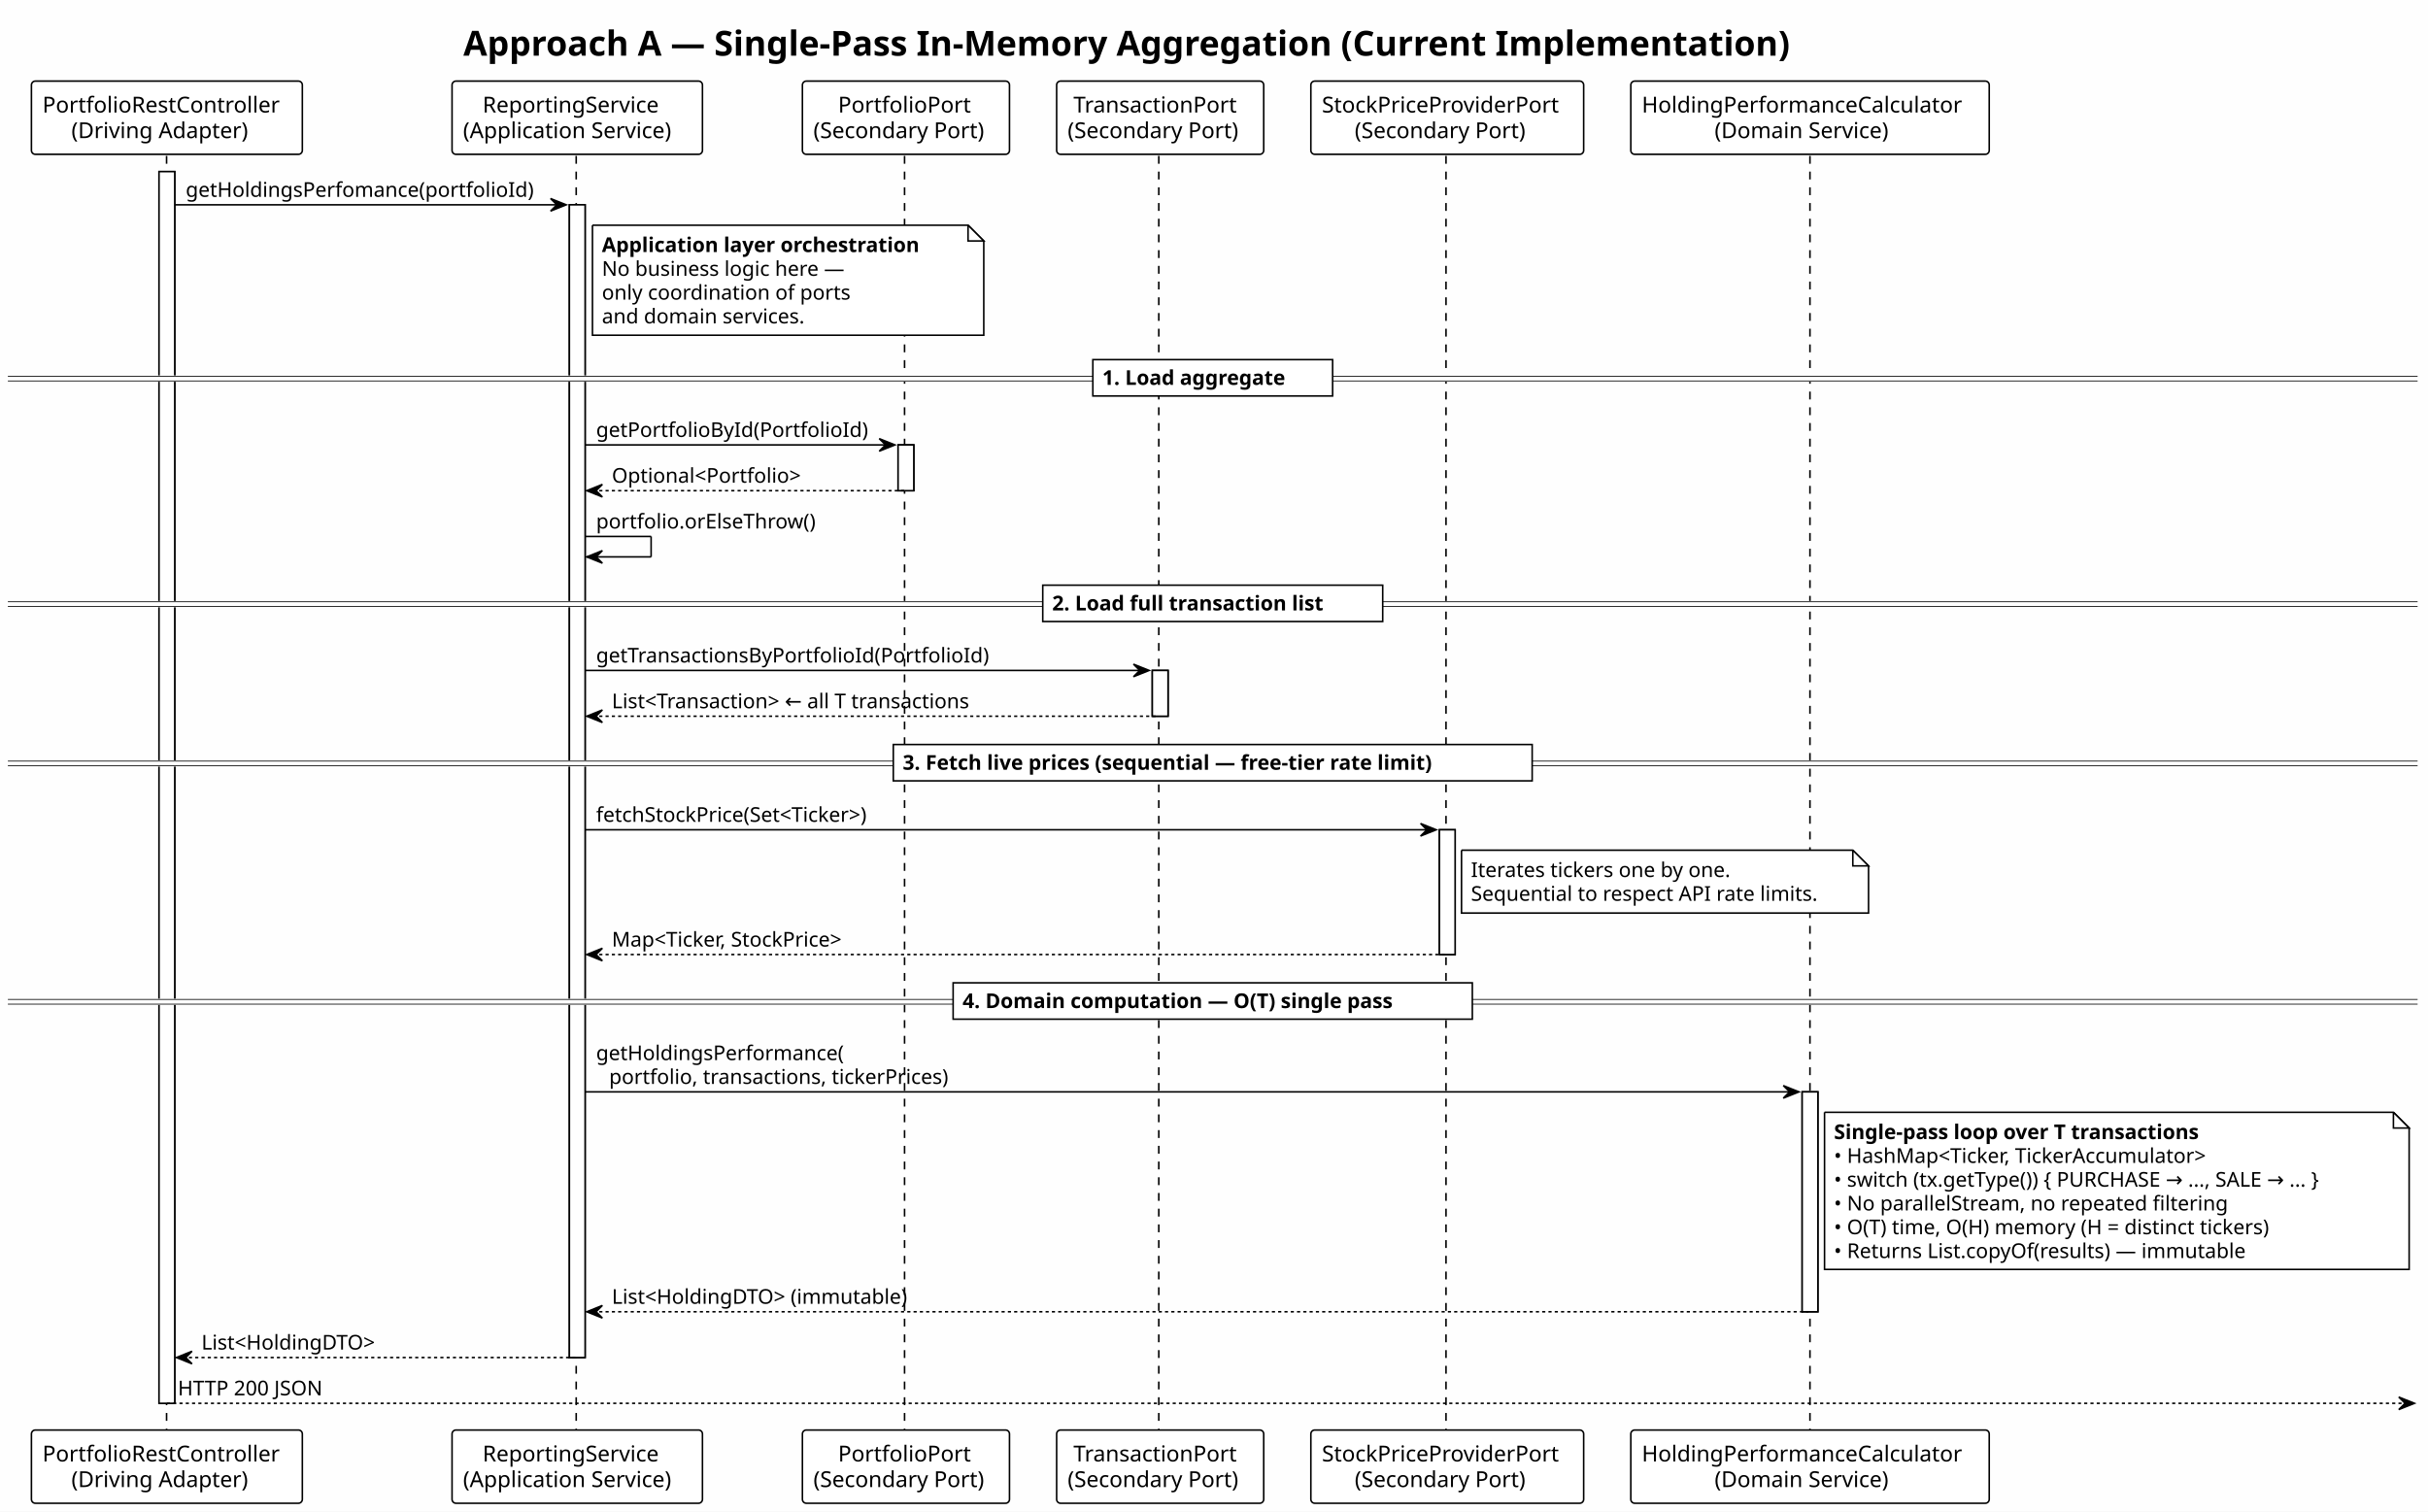
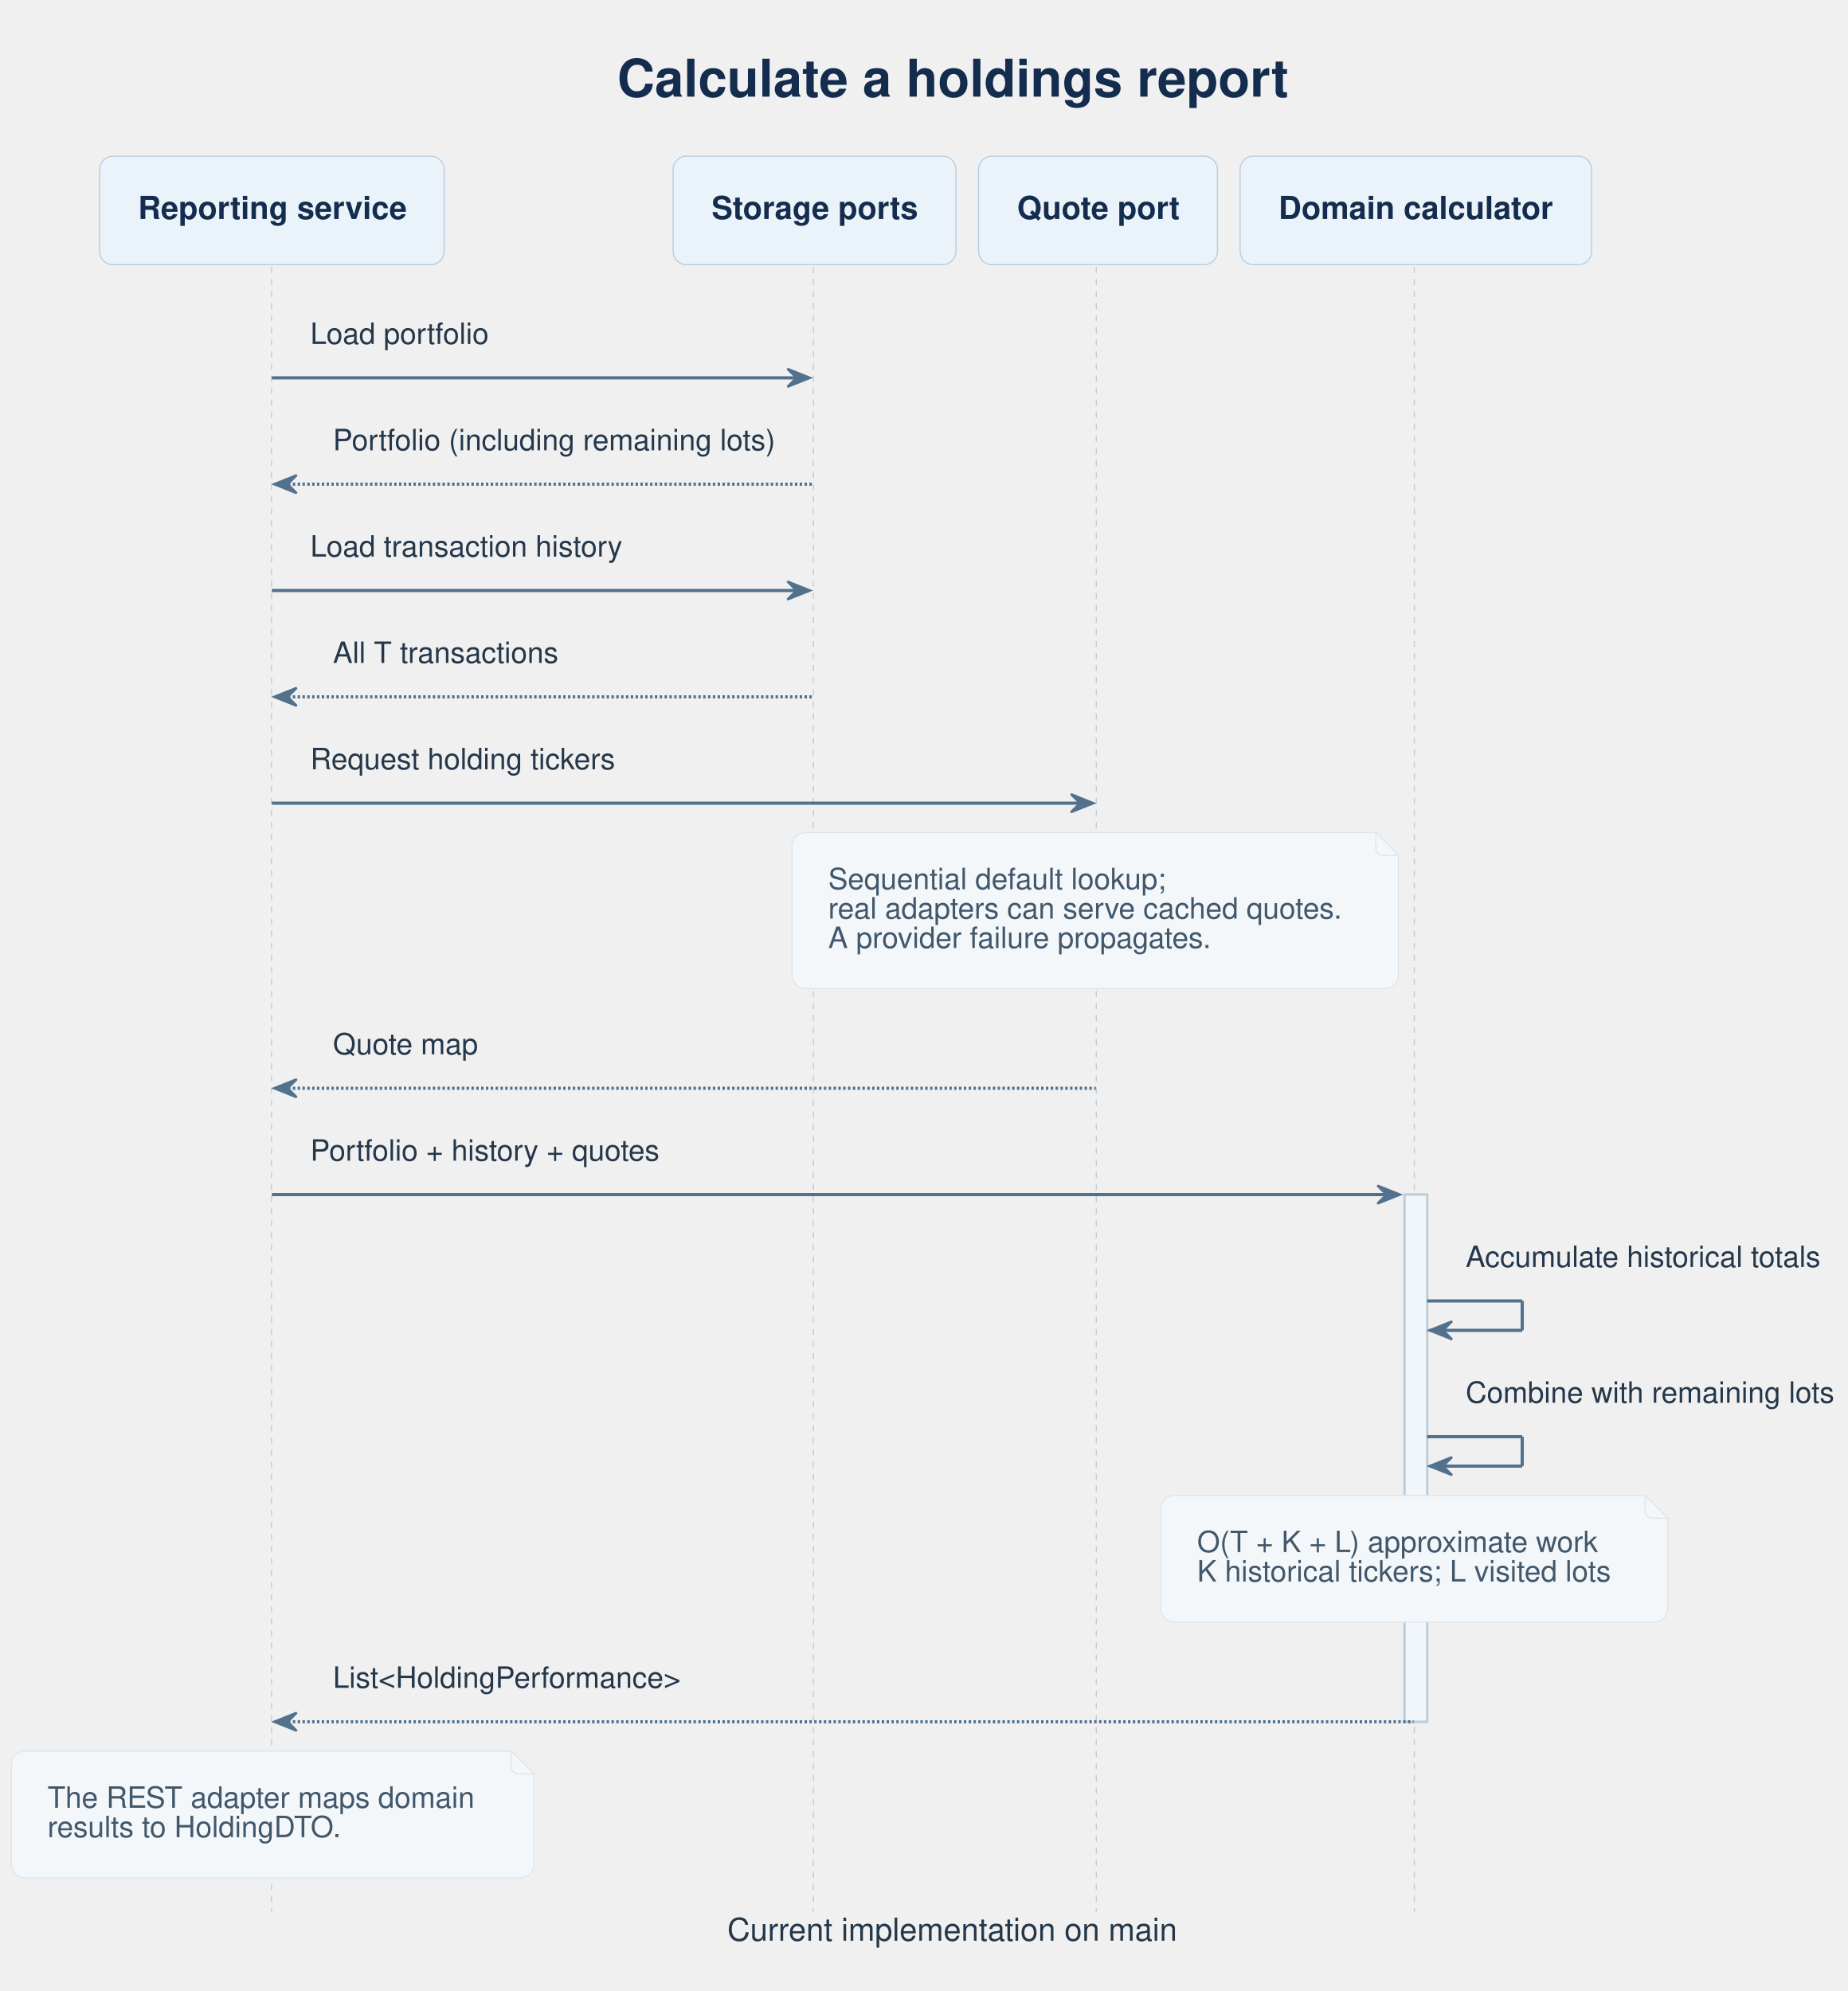
- <svg xmlns="http://www.w3.org/2000/svg" contentStyleType="text/css" data-diagram-type="SEQUENCE" height="962px" preserveAspectRatio="none" style="width:1545px;height:962px;background:#FEFEFE;" version="1.1" viewBox="0 0 1545 962" width="1545px" zoomAndPan="magnify">
+ <svg xmlns="http://www.w3.org/2000/svg" contentStyleType="text/css" data-diagram-type="SEQUENCE" height="1650px" preserveAspectRatio="none" style="width:1531px;height:1650px;background:#FFFFFF;" version="1.1" viewBox="0 0 1531 1650" width="1531.875px" zoomAndPan="magnify">
  <defs />
  <g>
-     <rect fill="#FEFEFE" height="962" style="stroke:none;stroke-width:1;" width="1545" x="0" y="0" />
-     <text fill="#000000" font-family="Verdana" font-size="22" font-weight="bold" lengthAdjust="spacing" textLength="952.703" x="294.842" y="35.421">Approach A — Single-Pass In-Memory Aggregation (Current Implementation)</text>
+     <text fill="#142D4E" font-family="Helvetica" font-size="43.125" font-weight="bold" lengthAdjust="spacing" textLength="555.929" x="511.383" y="80.082">Calculate a holdings report</text>
+     <text fill="#24374B" font-family="Helvetica" font-size="26.25" lengthAdjust="spacing" textLength="373.511" x="602.592" y="1608.338">Current implementation on main</text>
    <g>
-       <rect fill="#FFFFFF" height="783.852" style="stroke:#000000;stroke-width:1;" width="10" x="101.194" y="109.203" />
+       <rect fill="#F0F6FA" height="436.875" style="stroke:#BCCDD9;stroke-width:1.875;" width="18.75" x="1163.771" y="990" />
    </g>
    <g>
-       <rect fill="#FFFFFF" height="733.586" style="stroke:#000000;stroke-width:1;" width="10" x="362.322" y="130.336" />
+       <rect fill="#000000" fill-opacity="0" height="1363.125" width="15" x="217.745" y="221.25" />
+       <line style="stroke:#BCCDD9;stroke-width:0.938;stroke-dasharray:5.0,5.0;" x1="225" x2="225" y1="221.25" y2="1584.375" />
    </g>
    <g>
-       <rect fill="#FFFFFF" height="29.133" style="stroke:#000000;stroke-width:1;" width="10" x="571.481" y="283.133" />
+       <rect fill="#000000" fill-opacity="0" height="1363.125" width="15" x="667.394" y="221.25" />
+       <line style="stroke:#BCCDD9;stroke-width:0.938;stroke-dasharray:5.0,5.0;" x1="673.943" x2="673.943" y1="221.25" y2="1584.375" />
    </g>
    <g>
-       <rect fill="#FFFFFF" height="29.133" style="stroke:#000000;stroke-width:1;" width="10" x="733.25" y="426.664" />
+       <rect fill="#000000" fill-opacity="0" height="1363.125" width="15" x="902.293" y="221.25" />
+       <line style="stroke:#BCCDD9;stroke-width:0.938;stroke-dasharray:5.0,5.0;" x1="908.344" x2="908.344" y1="221.25" y2="1584.375" />
    </g>
    <g>
-       <rect fill="#FFFFFF" height="79.398" style="stroke:#000000;stroke-width:1;" width="10" x="915.931" y="528.062" />
+       <rect fill="#000000" fill-opacity="0" height="1363.125" width="15" x="1165.646" y="221.25" />
+       <line style="stroke:#BCCDD9;stroke-width:0.938;stroke-dasharray:5.0,5.0;" x1="1171.866" x2="1171.866" y1="221.25" y2="1584.375" />
+     </g>
+     <g class="participant participant-head" data-participant="S">
+       <rect fill="#EAF3F9" height="90" rx="11.25" ry="11.25" style="stroke:#B7CCDE;stroke-width:0.938;" width="285.491" x="82.5" y="129.375" />
+       <text fill="#142D4E" font-family="Helvetica" font-size="26.25" font-weight="bold" lengthAdjust="spacing" textLength="221.741" x="114.375" y="181.463">Reporting service</text>
+     </g>
+     <g class="participant participant-head" data-participant="D">
+       <rect fill="#EAF3F9" height="90" rx="11.25" ry="11.25" style="stroke:#B7CCDE;stroke-width:0.938;" width="234.401" x="557.693" y="129.375" />
+       <text fill="#142D4E" font-family="Helvetica" font-size="26.25" font-weight="bold" lengthAdjust="spacing" textLength="170.651" x="589.568" y="181.463">Storage ports</text>
+     </g>
+     <g class="participant participant-head" data-participant="Q">
+       <rect fill="#EAF3F9" height="90" rx="11.25" ry="11.25" style="stroke:#B7CCDE;stroke-width:0.938;" width="197.897" x="810.844" y="129.375" />
+       <text fill="#142D4E" font-family="Helvetica" font-size="26.25" font-weight="bold" lengthAdjust="spacing" textLength="134.147" x="842.719" y="181.463">Quote port</text>
+     </g>
+     <g class="participant participant-head" data-participant="C">
+       <rect fill="#EAF3F9" height="90" rx="11.25" ry="11.25" style="stroke:#B7CCDE;stroke-width:0.938;" width="291.31" x="1027.491" y="129.375" />
+       <text fill="#142D4E" font-family="Helvetica" font-size="26.25" font-weight="bold" lengthAdjust="spacing" textLength="227.56" x="1059.366" y="181.463">Domain calculator</text>
    </g>
    <g>
-       <rect fill="#FFFFFF" height="139.93" style="stroke:#000000;stroke-width:1;" width="10" x="1146.764" y="694.859" />
+       <rect fill="#F0F6FA" height="436.875" style="stroke:#BCCDD9;stroke-width:1.875;" width="18.75" x="1163.771" y="990" />
    </g>
-     <g class="participant-lifeline" data-entity-uid="part1" data-qualified-name="Controller" id="part1-lifeline">
-       <g>
-         <rect fill="#000000" fill-opacity="0" height="811.852" width="8" x="102.194" y="99.203" />
-         <line style="stroke:#000000;stroke-width:1;stroke-dasharray:5,5;" x1="106" x2="106" y1="99.203" y2="911.055" />
-       </g>
+     <g class="message" data-participant-1="S" data-participant-2="D">
+       <polygon fill="#52718D" points="652.394,305.625,671.144,313.125,652.394,320.625,659.894,313.125" style="stroke:#52718D;stroke-width:1.875;" />
+       <line style="stroke:#52718D;stroke-width:2.625;" x1="225.245" x2="663.644" y1="313.125" y2="313.125" />
+       <text fill="#24374B" font-family="Helvetica" font-size="24.375" lengthAdjust="spacing" textLength="147.714" x="257.12" y="285.019">Load portfolio</text>
    </g>
-     <g class="participant-lifeline" data-entity-uid="part2" data-qualified-name="Service" id="part2-lifeline">
-       <g>
-         <rect fill="#000000" fill-opacity="0" height="811.852" width="8" x="363.322" y="99.203" />
-         <line style="stroke:#000000;stroke-width:1;stroke-dasharray:5,5;" x1="366.652" x2="366.652" y1="99.203" y2="911.055" />
-       </g>
+     <g class="message" data-participant-1="D" data-participant-2="S">
+       <polygon fill="#52718D" points="245.87,393.75,227.12,401.25,245.87,408.75,238.37,401.25" style="stroke:#52718D;stroke-width:1.875;" />
+       <line style="stroke:#52718D;stroke-width:2.625;stroke-dasharray:2.0,2.0;" x1="234.62" x2="673.019" y1="401.25" y2="401.25" />
+       <text fill="#24374B" font-family="Helvetica" font-size="24.375" lengthAdjust="spacing" textLength="367.148" x="275.87" y="373.144">Portfolio (including remaining lots)</text>
    </g>
-     <g class="participant-lifeline" data-entity-uid="part3" data-qualified-name="PortfolioPort" id="part3-lifeline">
-       <g>
-         <rect fill="#000000" fill-opacity="0" height="811.852" width="8" x="572.481" y="99.203" />
-         <line style="stroke:#000000;stroke-width:1;stroke-dasharray:5,5;" x1="575.596" x2="575.596" y1="99.203" y2="911.055" />
-       </g>
+     <g class="message" data-participant-1="S" data-participant-2="D">
+       <polygon fill="#52718D" points="652.394,481.875,671.144,489.375,652.394,496.875,659.894,489.375" style="stroke:#52718D;stroke-width:1.875;" />
+       <line style="stroke:#52718D;stroke-width:2.625;" x1="225.245" x2="663.644" y1="489.375" y2="489.375" />
+       <text fill="#24374B" font-family="Helvetica" font-size="24.375" lengthAdjust="spacing" textLength="258.794" x="257.12" y="461.269">Load transaction history</text>
    </g>
-     <g class="participant-lifeline" data-entity-uid="part4" data-qualified-name="TransactionPort" id="part4-lifeline">
-       <g>
-         <rect fill="#000000" fill-opacity="0" height="811.852" width="8" x="734.25" y="99.203" />
-         <line style="stroke:#000000;stroke-width:1;stroke-dasharray:5,5;" x1="737.366" x2="737.366" y1="99.203" y2="911.055" />
-       </g>
+     <g class="message" data-participant-1="D" data-participant-2="S">
+       <polygon fill="#52718D" points="245.87,570,227.12,577.5,245.87,585,238.37,577.5" style="stroke:#52718D;stroke-width:1.875;" />
+       <line style="stroke:#52718D;stroke-width:2.625;stroke-dasharray:2.0,2.0;" x1="234.62" x2="673.019" y1="577.5" y2="577.5" />
+       <text fill="#24374B" font-family="Helvetica" font-size="24.375" lengthAdjust="spacing" textLength="186.942" x="275.87" y="549.394">All T transactions</text>
    </g>
-     <g class="participant-lifeline" data-entity-uid="part5" data-qualified-name="PricePort" id="part5-lifeline">
-       <g>
-         <rect fill="#000000" fill-opacity="0" height="811.852" width="8" x="916.931" y="99.203" />
-         <line style="stroke:#000000;stroke-width:1;stroke-dasharray:5,5;" x1="920.135" x2="920.135" y1="99.203" y2="911.055" />
-       </g>
+     <g class="message" data-participant-1="S" data-participant-2="Q">
+       <polygon fill="#52718D" points="887.293,658.125,906.043,665.625,887.293,673.125,894.793,665.625" style="stroke:#52718D;stroke-width:1.875;" />
+       <line style="stroke:#52718D;stroke-width:2.625;" x1="225.245" x2="898.543" y1="665.625" y2="665.625" />
+       <text fill="#24374B" font-family="Helvetica" font-size="24.375" lengthAdjust="spacing" textLength="253.367" x="257.12" y="637.519">Request holding tickers</text>
    </g>
-     <g class="participant-lifeline" data-entity-uid="part6" data-qualified-name="Calculator" id="part6-lifeline">
-       <g>
-         <rect fill="#000000" fill-opacity="0" height="811.852" width="8" x="1147.764" y="99.203" />
-         <line style="stroke:#000000;stroke-width:1;stroke-dasharray:5,5;" x1="1151.727" x2="1151.727" y1="99.203" y2="911.055" />
-       </g>
+     <path d="M656.25,701.25 L656.25,808.125 A11.25,11.25 0 0 0 667.5,819.375 L1147.5,819.375 A11.25,11.25 0 0 0 1158.75,808.125 L1158.75,708.75 L1140,690 L667.5,690 A11.25,11.25 0 0 0 656.25,701.25" fill="#F3F7FA" style="stroke:#DCE5ED;stroke-width:0.938;" />
+     <path d="M1140,690 L1140,703.125 A5.625,5.625 0 0 0 1145.625,708.75 L1158.75,708.75 L1140,690" fill="#F3F7FA" style="stroke:#DCE5ED;stroke-width:0.938;" />
+     <text fill="#41576B" font-family="Helvetica" font-size="24.375" lengthAdjust="spacing" textLength="280.527" x="686.25" y="736.894">Sequential default lookup;</text>
+     <text fill="#41576B" font-family="Helvetica" font-size="24.375" lengthAdjust="spacing" textLength="426.824" x="686.25" y="761.269">real adapters can serve cached quotes.</text>
+     <text fill="#41576B" font-family="Helvetica" font-size="24.375" lengthAdjust="spacing" textLength="319.767" x="686.25" y="785.644">A provider failure propagates.</text>
+     <g class="message" data-participant-1="Q" data-participant-2="S">
+       <polygon fill="#52718D" points="245.87,894.375,227.12,901.875,245.87,909.375,238.37,901.875" style="stroke:#52718D;stroke-width:1.875;" />
+       <line style="stroke:#52718D;stroke-width:2.625;stroke-dasharray:2.0,2.0;" x1="234.62" x2="907.918" y1="901.875" y2="901.875" />
+       <text fill="#24374B" font-family="Helvetica" font-size="24.375" lengthAdjust="spacing" textLength="120.59" x="275.87" y="873.769">Quote map</text>
    </g>
-     <g class="participant participant-head" data-entity-uid="part1" data-qualified-name="Controller" id="part1-head">
-       <rect fill="#FFFFFF" height="46.594" rx="2.5" ry="2.5" style="stroke:#000000;stroke-width:1;" width="172.389" x="20" y="51.609" />
-       <text fill="#000000" font-family="Verdana" font-size="14" lengthAdjust="spacing" textLength="158.389" x="27" y="71.605">PortfolioRestController</text>
-       <text fill="#000000" font-family="Verdana" font-size="14" lengthAdjust="spacing" textLength="121.522" x="45.433" y="87.901">(Driving Adapter)</text>
+     <g class="message" data-participant-1="S" data-participant-2="C">
+       <polygon fill="#52718D" points="1141.271,982.5,1160.021,990,1141.271,997.5,1148.771,990" style="stroke:#52718D;stroke-width:1.875;" />
+       <line style="stroke:#52718D;stroke-width:2.625;" x1="225.245" x2="1152.521" y1="990" y2="990" />
+       <text fill="#24374B" font-family="Helvetica" font-size="24.375" lengthAdjust="spacing" textLength="289.953" x="257.12" y="961.894">Portfolio + history + quotes</text>
    </g>
-     <g class="participant participant-tail" data-entity-uid="part1" data-qualified-name="Controller" id="part1-tail">
-       <rect fill="#FFFFFF" height="46.594" rx="2.5" ry="2.5" style="stroke:#000000;stroke-width:1;" width="172.389" x="20" y="910.055" />
-       <text fill="#000000" font-family="Verdana" font-size="14" lengthAdjust="spacing" textLength="158.389" x="27" y="930.05">PortfolioRestController</text>
-       <text fill="#000000" font-family="Verdana" font-size="14" lengthAdjust="spacing" textLength="121.522" x="45.433" y="946.347">(Driving Adapter)</text>
+     <g class="message" data-participant-1="C" data-participant-2="C">
+       <line style="stroke:#52718D;stroke-width:2.625;" x1="1182.521" x2="1261.271" y1="1078.125" y2="1078.125" />
+       <line style="stroke:#52718D;stroke-width:2.625;" x1="1261.271" x2="1261.271" y1="1078.125" y2="1102.5" />
+       <line style="stroke:#52718D;stroke-width:2.625;" x1="1184.396" x2="1261.271" y1="1102.5" y2="1102.5" />
+       <polygon fill="#52718D" points="1203.146,1095,1184.396,1102.5,1203.146,1110,1195.646,1102.5" style="stroke:#52718D;stroke-width:1.875;" />
+       <text fill="#24374B" font-family="Helvetica" font-size="24.375" lengthAdjust="spacing" textLength="295.333" x="1214.396" y="1050.019">Accumulate historical totals</text>
    </g>
-     <g class="participant participant-head" data-entity-uid="part2" data-qualified-name="Service" id="part2-head">
-       <rect fill="#FFFFFF" height="46.594" rx="2.5" ry="2.5" style="stroke:#000000;stroke-width:1;" width="159.339" x="287.652" y="51.609" />
-       <text fill="#000000" font-family="Verdana" font-size="14" lengthAdjust="spacing" textLength="120.429" x="307.107" y="71.605">ReportingService</text>
-       <text fill="#000000" font-family="Verdana" font-size="14" lengthAdjust="spacing" textLength="145.339" x="294.652" y="87.901">(Application Service)</text>
+     <g class="message" data-participant-1="C" data-participant-2="C">
+       <line style="stroke:#52718D;stroke-width:2.625;" x1="1182.521" x2="1261.271" y1="1190.625" y2="1190.625" />
+       <line style="stroke:#52718D;stroke-width:2.625;" x1="1261.271" x2="1261.271" y1="1190.625" y2="1215" />
+       <line style="stroke:#52718D;stroke-width:2.625;" x1="1184.396" x2="1261.271" y1="1215" y2="1215" />
+       <polygon fill="#52718D" points="1203.146,1207.5,1184.396,1215,1203.146,1222.5,1195.646,1215" style="stroke:#52718D;stroke-width:1.875;" />
+       <text fill="#24374B" font-family="Helvetica" font-size="24.375" lengthAdjust="spacing" textLength="306.175" x="1214.396" y="1162.519">Combine with remaining lots</text>
    </g>
-     <g class="participant participant-tail" data-entity-uid="part2" data-qualified-name="Service" id="part2-tail">
-       <rect fill="#FFFFFF" height="46.594" rx="2.5" ry="2.5" style="stroke:#000000;stroke-width:1;" width="159.339" x="287.652" y="910.055" />
-       <text fill="#000000" font-family="Verdana" font-size="14" lengthAdjust="spacing" textLength="120.429" x="307.107" y="930.05">ReportingService</text>
-       <text fill="#000000" font-family="Verdana" font-size="14" lengthAdjust="spacing" textLength="145.339" x="294.652" y="946.347">(Application Service)</text>
+     <path d="M961.875,1250.625 L961.875,1333.125 A11.25,11.25 0 0 0 973.125,1344.375 L1370.625,1344.375 A11.25,11.25 0 0 0 1381.875,1333.125 L1381.875,1258.125 L1363.125,1239.375 L973.125,1239.375 A11.25,11.25 0 0 0 961.875,1250.625" fill="#F3F7FA" style="stroke:#DCE5ED;stroke-width:0.938;" />
+     <path d="M1363.125,1239.375 L1363.125,1252.5 A5.625,5.625 0 0 0 1368.75,1258.125 L1381.875,1258.125 L1363.125,1239.375" fill="#F3F7FA" style="stroke:#DCE5ED;stroke-width:0.938;" />
+     <text fill="#41576B" font-family="Helvetica" font-size="24.375" lengthAdjust="spacing" textLength="334.597" x="991.875" y="1286.269">O(T + K + L) approximate work</text>
+     <text fill="#41576B" font-family="Helvetica" font-size="24.375" lengthAdjust="spacing" textLength="344.071" x="991.875" y="1310.644">K historical tickers; L visited lots</text>
+     <g class="message" data-participant-1="C" data-participant-2="S">
+       <polygon fill="#52718D" points="245.87,1419.375,227.12,1426.875,245.87,1434.375,238.37,1426.875" style="stroke:#52718D;stroke-width:1.875;" />
+       <line style="stroke:#52718D;stroke-width:2.625;stroke-dasharray:2.0,2.0;" x1="234.62" x2="1171.271" y1="1426.875" y2="1426.875" />
+       <text fill="#24374B" font-family="Helvetica" font-size="24.375" lengthAdjust="spacing" textLength="288.596" x="275.87" y="1398.769">List&lt;HoldingPerformance&gt;</text>
    </g>
-     <g class="participant participant-head" data-entity-uid="part3" data-qualified-name="PortfolioPort" id="part3-head">
-       <rect fill="#FFFFFF" height="46.594" rx="2.5" ry="2.5" style="stroke:#000000;stroke-width:1;" width="131.769" x="510.596" y="51.609" />
-       <text fill="#000000" font-family="Verdana" font-size="14" lengthAdjust="spacing" textLength="86.345" x="533.309" y="71.605">PortfolioPort</text>
-       <text fill="#000000" font-family="Verdana" font-size="14" lengthAdjust="spacing" textLength="117.769" x="517.596" y="87.901">(Secondary Port)</text>
-     </g>
-     <g class="participant participant-tail" data-entity-uid="part3" data-qualified-name="PortfolioPort" id="part3-tail">
-       <rect fill="#FFFFFF" height="46.594" rx="2.5" ry="2.5" style="stroke:#000000;stroke-width:1;" width="131.769" x="510.596" y="910.055" />
-       <text fill="#000000" font-family="Verdana" font-size="14" lengthAdjust="spacing" textLength="86.345" x="533.309" y="930.05">PortfolioPort</text>
-       <text fill="#000000" font-family="Verdana" font-size="14" lengthAdjust="spacing" textLength="117.769" x="517.596" y="946.347">(Secondary Port)</text>
-     </g>
-     <g class="participant participant-head" data-entity-uid="part4" data-qualified-name="TransactionPort" id="part4-head">
-       <rect fill="#FFFFFF" height="46.594" rx="2.5" ry="2.5" style="stroke:#000000;stroke-width:1;" width="131.769" x="672.366" y="51.609" />
-       <text fill="#000000" font-family="Verdana" font-size="14" lengthAdjust="spacing" textLength="110.4" x="683.05" y="71.605">TransactionPort</text>
-       <text fill="#000000" font-family="Verdana" font-size="14" lengthAdjust="spacing" textLength="117.769" x="679.366" y="87.901">(Secondary Port)</text>
-     </g>
-     <g class="participant participant-tail" data-entity-uid="part4" data-qualified-name="TransactionPort" id="part4-tail">
-       <rect fill="#FFFFFF" height="46.594" rx="2.5" ry="2.5" style="stroke:#000000;stroke-width:1;" width="131.769" x="672.366" y="910.055" />
-       <text fill="#000000" font-family="Verdana" font-size="14" lengthAdjust="spacing" textLength="110.4" x="683.05" y="930.05">TransactionPort</text>
-       <text fill="#000000" font-family="Verdana" font-size="14" lengthAdjust="spacing" textLength="117.769" x="679.366" y="946.347">(Secondary Port)</text>
-     </g>
-     <g class="participant participant-head" data-entity-uid="part5" data-qualified-name="PricePort" id="part5-head">
-       <rect fill="#FFFFFF" height="46.594" rx="2.5" ry="2.5" style="stroke:#000000;stroke-width:1;" width="173.592" x="834.135" y="51.609" />
-       <text fill="#000000" font-family="Verdana" font-size="14" lengthAdjust="spacing" textLength="159.592" x="841.135" y="71.605">StockPriceProviderPort</text>
-       <text fill="#000000" font-family="Verdana" font-size="14" lengthAdjust="spacing" textLength="117.769" x="862.046" y="87.901">(Secondary Port)</text>
-     </g>
-     <g class="participant participant-tail" data-entity-uid="part5" data-qualified-name="PricePort" id="part5-tail">
-       <rect fill="#FFFFFF" height="46.594" rx="2.5" ry="2.5" style="stroke:#000000;stroke-width:1;" width="173.592" x="834.135" y="910.055" />
-       <text fill="#000000" font-family="Verdana" font-size="14" lengthAdjust="spacing" textLength="159.592" x="841.135" y="930.05">StockPriceProviderPort</text>
-       <text fill="#000000" font-family="Verdana" font-size="14" lengthAdjust="spacing" textLength="117.769" x="862.046" y="946.347">(Secondary Port)</text>
-     </g>
-     <g class="participant participant-head" data-entity-uid="part6" data-qualified-name="Calculator" id="part6-head">
-       <rect fill="#FFFFFF" height="46.594" rx="2.5" ry="2.5" style="stroke:#000000;stroke-width:1;" width="228.074" x="1037.727" y="51.609" />
-       <text fill="#000000" font-family="Verdana" font-size="14" lengthAdjust="spacing" textLength="214.074" x="1044.727" y="71.605">HoldingPerformanceCalculator</text>
-       <text fill="#000000" font-family="Verdana" font-size="14" lengthAdjust="spacing" textLength="121.44" x="1091.044" y="87.901">(Domain Service)</text>
-     </g>
-     <g class="participant participant-tail" data-entity-uid="part6" data-qualified-name="Calculator" id="part6-tail">
-       <rect fill="#FFFFFF" height="46.594" rx="2.5" ry="2.5" style="stroke:#000000;stroke-width:1;" width="228.074" x="1037.727" y="910.055" />
-       <text fill="#000000" font-family="Verdana" font-size="14" lengthAdjust="spacing" textLength="214.074" x="1044.727" y="930.05">HoldingPerformanceCalculator</text>
-       <text fill="#000000" font-family="Verdana" font-size="14" lengthAdjust="spacing" textLength="121.44" x="1091.044" y="946.347">(Domain Service)</text>
-     </g>
-     <g>
-       <rect fill="#FFFFFF" height="783.852" style="stroke:#000000;stroke-width:1;" width="10" x="101.194" y="109.203" />
-     </g>
-     <g>
-       <rect fill="#FFFFFF" height="733.586" style="stroke:#000000;stroke-width:1;" width="10" x="362.322" y="130.336" />
-     </g>
-     <g>
-       <rect fill="#FFFFFF" height="29.133" style="stroke:#000000;stroke-width:1;" width="10" x="571.481" y="283.133" />
-     </g>
-     <g>
-       <rect fill="#FFFFFF" height="29.133" style="stroke:#000000;stroke-width:1;" width="10" x="733.25" y="426.664" />
-     </g>
-     <g>
-       <rect fill="#FFFFFF" height="79.398" style="stroke:#000000;stroke-width:1;" width="10" x="915.931" y="528.062" />
-     </g>
-     <g>
-       <rect fill="#FFFFFF" height="139.93" style="stroke:#000000;stroke-width:1;" width="10" x="1146.764" y="694.859" />
-     </g>
-     <g class="message" data-entity-1="part1" data-entity-2="part2" id="msg1">
-       <polygon fill="#000000" points="350.322,126.336,360.322,130.336,350.322,134.336,354.322,130.336" style="stroke:#000000;stroke-width:1;" />
-       <line style="stroke:#000000;stroke-width:1;" x1="111.194" x2="356.322" y1="130.336" y2="130.336" />
-       <text fill="#000000" font-family="Verdana" font-size="13" lengthAdjust="spacing" textLength="232.127" x="118.194" y="125.27">getHoldingsPerfomance(portfolioId)</text>
-     </g>
-     <path d="M377,143.336 L377,213.336 L626,213.336 L626,153.336 L616,143.336 L377,143.336" fill="#FFFFFF" style="stroke:#000000;stroke-width:1;" />
-     <path d="M616,143.336 L616,153.336 L626,153.336 L616,143.336" fill="#FFFFFF" style="stroke:#000000;stroke-width:1;" />
-     <text fill="#000000" font-family="Verdana" font-size="13" font-weight="bold" lengthAdjust="spacing" textLength="228.014" x="383" y="160.403">Application layer orchestration</text>
-     <text fill="#000000" font-family="Verdana" font-size="13" lengthAdjust="spacing" textLength="164.023" x="383" y="175.536">No business logic here —</text>
-     <text fill="#000000" font-family="Verdana" font-size="13" lengthAdjust="spacing" textLength="167.216" x="383" y="190.668">only coordination of ports</text>
-     <text fill="#000000" font-family="Verdana" font-size="13" lengthAdjust="spacing" textLength="138.88" x="383" y="205.801">and domain services.</text>
-     <rect fill="#FFFFFF" height="3" style="stroke:#FFFFFF;stroke-width:1;" width="1533.387" x="5" y="239.434" />
-     <line style="stroke:#000000;stroke-width:0.5;" x1="5" x2="1538.387" y1="239.434" y2="239.434" />
-     <line style="stroke:#000000;stroke-width:0.5;" x1="5" x2="1538.387" y1="242.434" y2="242.434" />
-     <rect fill="#FFFFFF" height="23.133" style="stroke:#000000;stroke-width:1;" width="152.576" x="695.406" y="228.867" />
-     <text fill="#000000" font-family="Verdana" font-size="13" font-weight="bold" lengthAdjust="spacing" textLength="134.05" x="701.406" y="244.934">1. Load aggregate</text>
-     <g class="message" data-entity-1="part2" data-entity-2="part3" id="msg2">
-       <polygon fill="#000000" points="559.481,279.133,569.481,283.133,559.481,287.133,563.481,283.133" style="stroke:#000000;stroke-width:1;" />
-       <line style="stroke:#000000;stroke-width:1;" x1="372.322" x2="565.481" y1="283.133" y2="283.133" />
-       <text fill="#000000" font-family="Verdana" font-size="13" lengthAdjust="spacing" textLength="180.159" x="379.322" y="278.067">getPortfolioById(PortfolioId)</text>
-     </g>
-     <g class="message" data-entity-1="part3" data-entity-2="part2" id="msg3">
-       <polygon fill="#000000" points="383.322,308.266,373.322,312.266,383.322,316.266,379.322,312.266" style="stroke:#000000;stroke-width:1;" />
-       <line style="stroke:#000000;stroke-width:1;stroke-dasharray:2,2;" x1="377.322" x2="575.481" y1="312.266" y2="312.266" />
-       <text fill="#000000" font-family="Verdana" font-size="13" lengthAdjust="spacing" textLength="130.692" x="389.322" y="307.2">Optional&lt;Portfolio&gt;</text>
-     </g>
-     <g class="message" data-entity-1="part2" data-entity-2="part2" id="msg4">
-       <line style="stroke:#000000;stroke-width:1;" x1="372.322" x2="414.322" y1="341.398" y2="341.398" />
-       <line style="stroke:#000000;stroke-width:1;" x1="414.322" x2="414.322" y1="341.398" y2="354.398" />
-       <line style="stroke:#000000;stroke-width:1;" x1="373.322" x2="414.322" y1="354.398" y2="354.398" />
-       <polygon fill="#000000" points="383.322,350.398,373.322,354.398,383.322,358.398,379.322,354.398" style="stroke:#000000;stroke-width:1;" />
-       <text fill="#000000" font-family="Verdana" font-size="13" lengthAdjust="spacing" textLength="148.637" x="379.322" y="336.332">portfolio.orElseThrow()</text>
-     </g>
-     <rect fill="#FFFFFF" height="3" style="stroke:#FFFFFF;stroke-width:1;" width="1533.387" x="5" y="382.965" />
-     <line style="stroke:#000000;stroke-width:0.5;" x1="5" x2="1538.387" y1="382.965" y2="382.965" />
-     <line style="stroke:#000000;stroke-width:0.5;" x1="5" x2="1538.387" y1="385.965" y2="385.965" />
-     <rect fill="#FFFFFF" height="23.133" style="stroke:#000000;stroke-width:1;" width="216.319" x="663.534" y="372.398" />
-     <text fill="#000000" font-family="Verdana" font-size="13" font-weight="bold" lengthAdjust="spacing" textLength="197.793" x="669.534" y="388.465">2. Load full transaction list</text>
-     <g class="message" data-entity-1="part2" data-entity-2="part4" id="msg5">
-       <polygon fill="#000000" points="721.25,422.664,731.25,426.664,721.25,430.664,725.25,426.664" style="stroke:#000000;stroke-width:1;" />
-       <line style="stroke:#000000;stroke-width:1;" x1="372.322" x2="727.25" y1="426.664" y2="426.664" />
-       <text fill="#000000" font-family="Verdana" font-size="13" lengthAdjust="spacing" textLength="263.212" x="379.322" y="421.598">getTransactionsByPortfolioId(PortfolioId)</text>
-     </g>
-     <g class="message" data-entity-1="part4" data-entity-2="part2" id="msg6">
-       <polygon fill="#000000" points="383.322,451.797,373.322,455.797,383.322,459.797,379.322,455.797" style="stroke:#000000;stroke-width:1;" />
-       <line style="stroke:#000000;stroke-width:1;stroke-dasharray:2,2;" x1="377.322" x2="737.25" y1="455.797" y2="455.797" />
-       <text fill="#000000" font-family="Verdana" font-size="13" lengthAdjust="spacing" textLength="255.684" x="389.322" y="450.731">List&lt;Transaction&gt;  ← all T transactions</text>
-     </g>
-     <rect fill="#FFFFFF" height="3" style="stroke:#FFFFFF;stroke-width:1;" width="1533.387" x="5" y="484.363" />
-     <line style="stroke:#000000;stroke-width:0.5;" x1="5" x2="1538.387" y1="484.363" y2="484.363" />
-     <line style="stroke:#000000;stroke-width:0.5;" x1="5" x2="1538.387" y1="487.363" y2="487.363" />
-     <rect fill="#FFFFFF" height="23.133" style="stroke:#000000;stroke-width:1;" width="406.533" x="568.427" y="473.797" />
-     <text fill="#000000" font-family="Verdana" font-size="13" font-weight="bold" lengthAdjust="spacing" textLength="388.007" x="574.427" y="489.864">3. Fetch live prices (sequential — free-tier rate limit)</text>
-     <g class="message" data-entity-1="part2" data-entity-2="part5" id="msg7">
-       <polygon fill="#000000" points="903.931,524.062,913.931,528.062,903.931,532.062,907.931,528.062" style="stroke:#000000;stroke-width:1;" />
-       <line style="stroke:#000000;stroke-width:1;" x1="372.322" x2="909.931" y1="528.062" y2="528.062" />
-       <text fill="#000000" font-family="Verdana" font-size="13" lengthAdjust="spacing" textLength="193.826" x="379.322" y="522.997">fetchStockPrice(Set&lt;Ticker&gt;)</text>
-     </g>
-     <path d="M930,541.062 L930,581.062 L1189,581.062 L1189,551.062 L1179,541.062 L930,541.062" fill="#FFFFFF" style="stroke:#000000;stroke-width:1;" />
-     <path d="M1179,541.062 L1179,551.062 L1189,551.062 L1179,541.062" fill="#FFFFFF" style="stroke:#000000;stroke-width:1;" />
-     <text fill="#000000" font-family="Verdana" font-size="13" lengthAdjust="spacing" textLength="178.598" x="936" y="558.129">Iterates tickers one by one.</text>
-     <text fill="#000000" font-family="Verdana" font-size="13" lengthAdjust="spacing" textLength="238.062" x="936" y="573.262">Sequential to respect API rate limits.</text>
-     <g class="message" data-entity-1="part5" data-entity-2="part2" id="msg8">
-       <polygon fill="#000000" points="383.322,603.461,373.322,607.461,383.322,611.461,379.322,607.461" style="stroke:#000000;stroke-width:1;" />
-       <line style="stroke:#000000;stroke-width:1;stroke-dasharray:2,2;" x1="377.322" x2="919.931" y1="607.461" y2="607.461" />
-       <text fill="#000000" font-family="Verdana" font-size="13" lengthAdjust="spacing" textLength="164.976" x="389.322" y="602.395">Map&lt;Ticker, StockPrice&gt;</text>
-     </g>
-     <rect fill="#FFFFFF" height="3" style="stroke:#FFFFFF;stroke-width:1;" width="1533.387" x="5" y="636.027" />
-     <line style="stroke:#000000;stroke-width:0.5;" x1="5" x2="1538.387" y1="636.027" y2="636.027" />
-     <line style="stroke:#000000;stroke-width:0.5;" x1="5" x2="1538.387" y1="639.027" y2="639.027" />
-     <rect fill="#FFFFFF" height="23.133" style="stroke:#000000;stroke-width:1;" width="330.386" x="606.5" y="625.461" />
-     <text fill="#000000" font-family="Verdana" font-size="13" font-weight="bold" lengthAdjust="spacing" textLength="311.86" x="612.5" y="641.528">4. Domain computation — O(T) single pass</text>
-     <g class="message" data-entity-1="part2" data-entity-2="part6" id="msg9">
-       <polygon fill="#000000" points="1134.764,690.859,1144.764,694.859,1134.764,698.859,1138.764,694.859" style="stroke:#000000;stroke-width:1;" />
-       <line style="stroke:#000000;stroke-width:1;" x1="372.322" x2="1140.764" y1="694.859" y2="694.859" />
-       <text fill="#000000" font-family="Verdana" font-size="13" lengthAdjust="spacing" textLength="165.959" x="379.322" y="674.661">getHoldingsPerformance(</text>
-       <text fill="#000000" font-family="Verdana" font-size="13" lengthAdjust="spacing" textLength="231.607" x="387.586" y="689.793">portfolio, transactions, tickerPrices)</text>
-     </g>
-     <path d="M1161,707.859 L1161,807.859 L1533,807.859 L1533,717.859 L1523,707.859 L1161,707.859" fill="#FFFFFF" style="stroke:#000000;stroke-width:1;" />
-     <path d="M1523,707.859 L1523,717.859 L1533,717.859 L1523,707.859" fill="#FFFFFF" style="stroke:#000000;stroke-width:1;" />
-     <text fill="#000000" font-family="Verdana" font-size="13" font-weight="bold" lengthAdjust="spacing" textLength="267.293" x="1167" y="724.926">Single-pass loop over T transactions</text>
-     <text fill="#000000" font-family="Verdana" font-size="13" lengthAdjust="spacing" textLength="263.485" x="1167" y="740.059">• HashMap&lt;Ticker, TickerAccumulator&gt;</text>
-     <text fill="#000000" font-family="Verdana" font-size="13" lengthAdjust="spacing" textLength="351.387" x="1167" y="755.192">• switch (tx.getType()) { PURCHASE → ..., SALE → ... }</text>
-     <text fill="#000000" font-family="Verdana" font-size="13" lengthAdjust="spacing" textLength="271.267" x="1167" y="770.325">• No parallelStream, no repeated filtering</text>
-     <text fill="#000000" font-family="Verdana" font-size="13" lengthAdjust="spacing" textLength="309.156" x="1167" y="785.457">• O(T) time, O(H) memory (H = distinct tickers)</text>
-     <text fill="#000000" font-family="Verdana" font-size="13" lengthAdjust="spacing" textLength="284.718" x="1167" y="800.59">• Returns List.copyOf(results) — immutable</text>
-     <g class="message" data-entity-1="part6" data-entity-2="part2" id="msg10">
-       <polygon fill="#000000" points="383.322,830.789,373.322,834.789,383.322,838.789,379.322,834.789" style="stroke:#000000;stroke-width:1;" />
-       <line style="stroke:#000000;stroke-width:1;stroke-dasharray:2,2;" x1="377.322" x2="1150.764" y1="834.789" y2="834.789" />
-       <text fill="#000000" font-family="Verdana" font-size="13" lengthAdjust="spacing" textLength="210.901" x="389.322" y="829.723">List&lt;HoldingDTO&gt;  (immutable)</text>
-     </g>
-     <g class="message" data-entity-1="part2" data-entity-2="part1" id="msg11">
-       <polygon fill="#000000" points="122.194,859.922,112.194,863.922,122.194,867.922,118.194,863.922" style="stroke:#000000;stroke-width:1;" />
-       <line style="stroke:#000000;stroke-width:1;stroke-dasharray:2,2;" x1="116.194" x2="366.322" y1="863.922" y2="863.922" />
-       <text fill="#000000" font-family="Verdana" font-size="13" lengthAdjust="spacing" textLength="122.389" x="128.194" y="858.856">List&lt;HoldingDTO&gt;</text>
-     </g>
-     <g class="message" data-entity-1="part1" data-entity-2="part1" id="msg12">
-       <polygon fill="#000000" points="1526.387,889.055,1536.387,893.055,1526.387,897.055,1530.387,893.055" style="stroke:#000000;stroke-width:1;" />
-       <line style="stroke:#000000;stroke-width:1;stroke-dasharray:2,2;" x1="106.194" x2="1532.387" y1="893.055" y2="893.055" />
-       <text fill="#000000" font-family="Verdana" font-size="13" lengthAdjust="spacing" textLength="98.617" x="113.194" y="887.989">HTTP 200 JSON</text>
-     </g>
+     <path d="M9.375,1462.5 L9.375,1545 A11.25,11.25 0 0 0 20.625,1556.25 L431.25,1556.25 A11.25,11.25 0 0 0 442.5,1545 L442.5,1470 L423.75,1451.25 L20.625,1451.25 A11.25,11.25 0 0 0 9.375,1462.5" fill="#F3F7FA" style="stroke:#DCE5ED;stroke-width:0.938;" />
+     <path d="M423.75,1451.25 L423.75,1464.375 A5.625,5.625 0 0 0 429.375,1470 L442.5,1470 L423.75,1451.25" fill="#F3F7FA" style="stroke:#DCE5ED;stroke-width:0.938;" />
+     <text fill="#41576B" font-family="Helvetica" font-size="24.375" lengthAdjust="spacing" textLength="356.318" x="39.375" y="1498.144">The REST adapter maps domain</text>
+     <text fill="#41576B" font-family="Helvetica" font-size="24.375" lengthAdjust="spacing" textLength="246.547" x="39.375" y="1522.519">results to HoldingDTO.</text>
  </g>
</svg>
